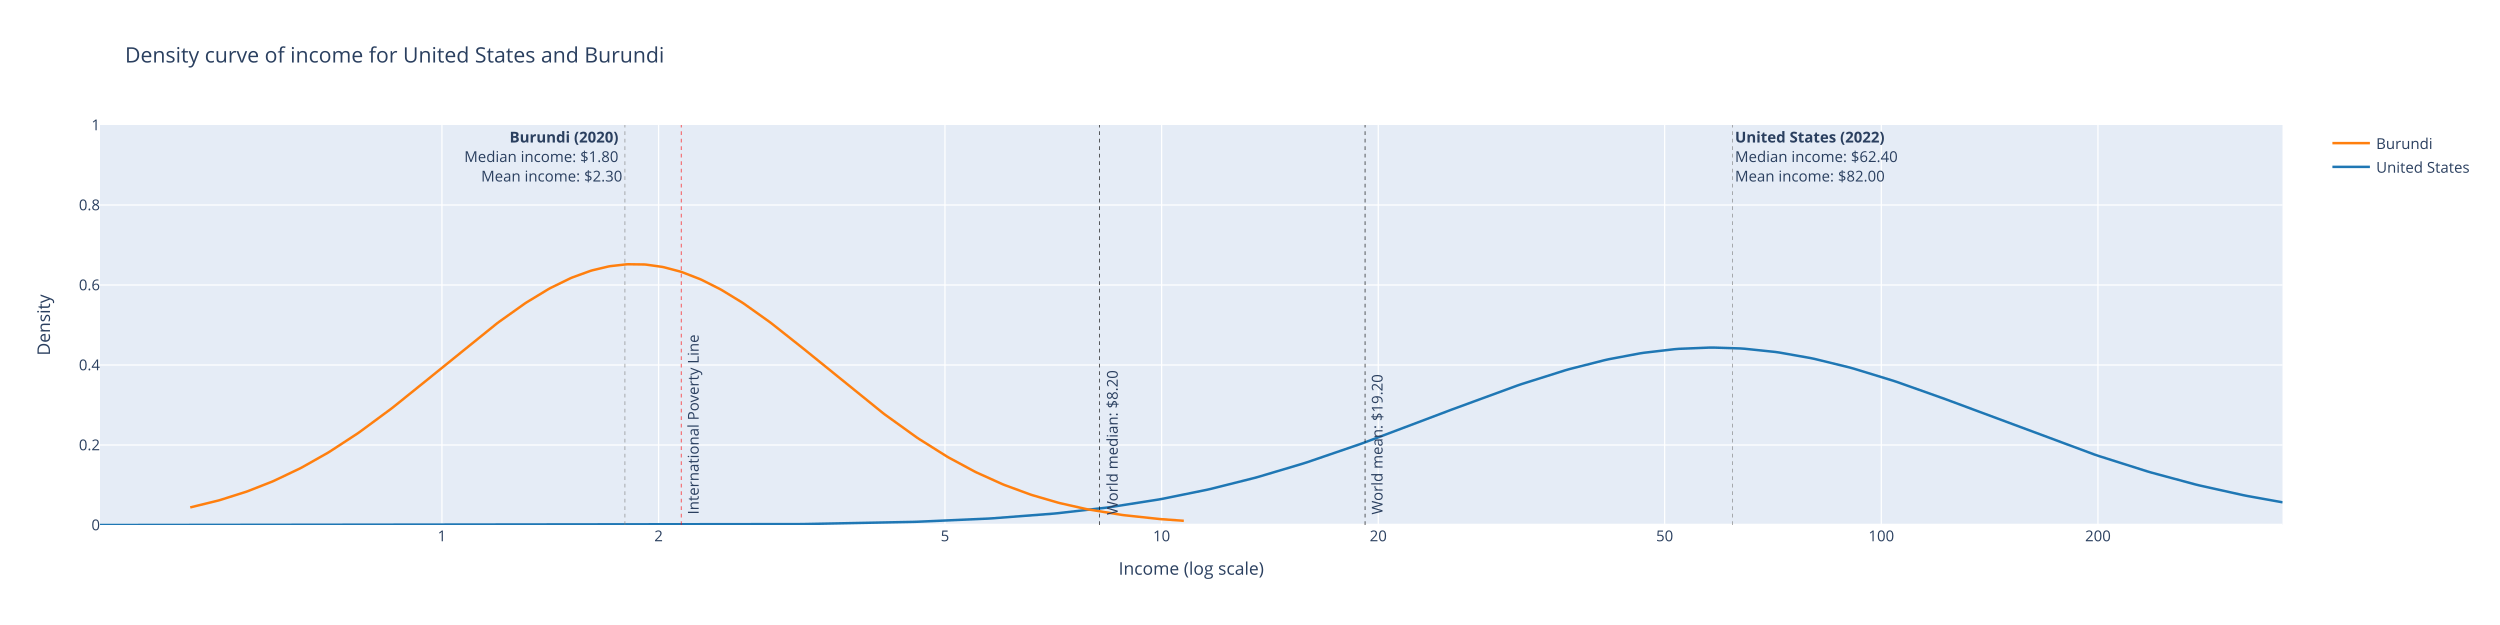
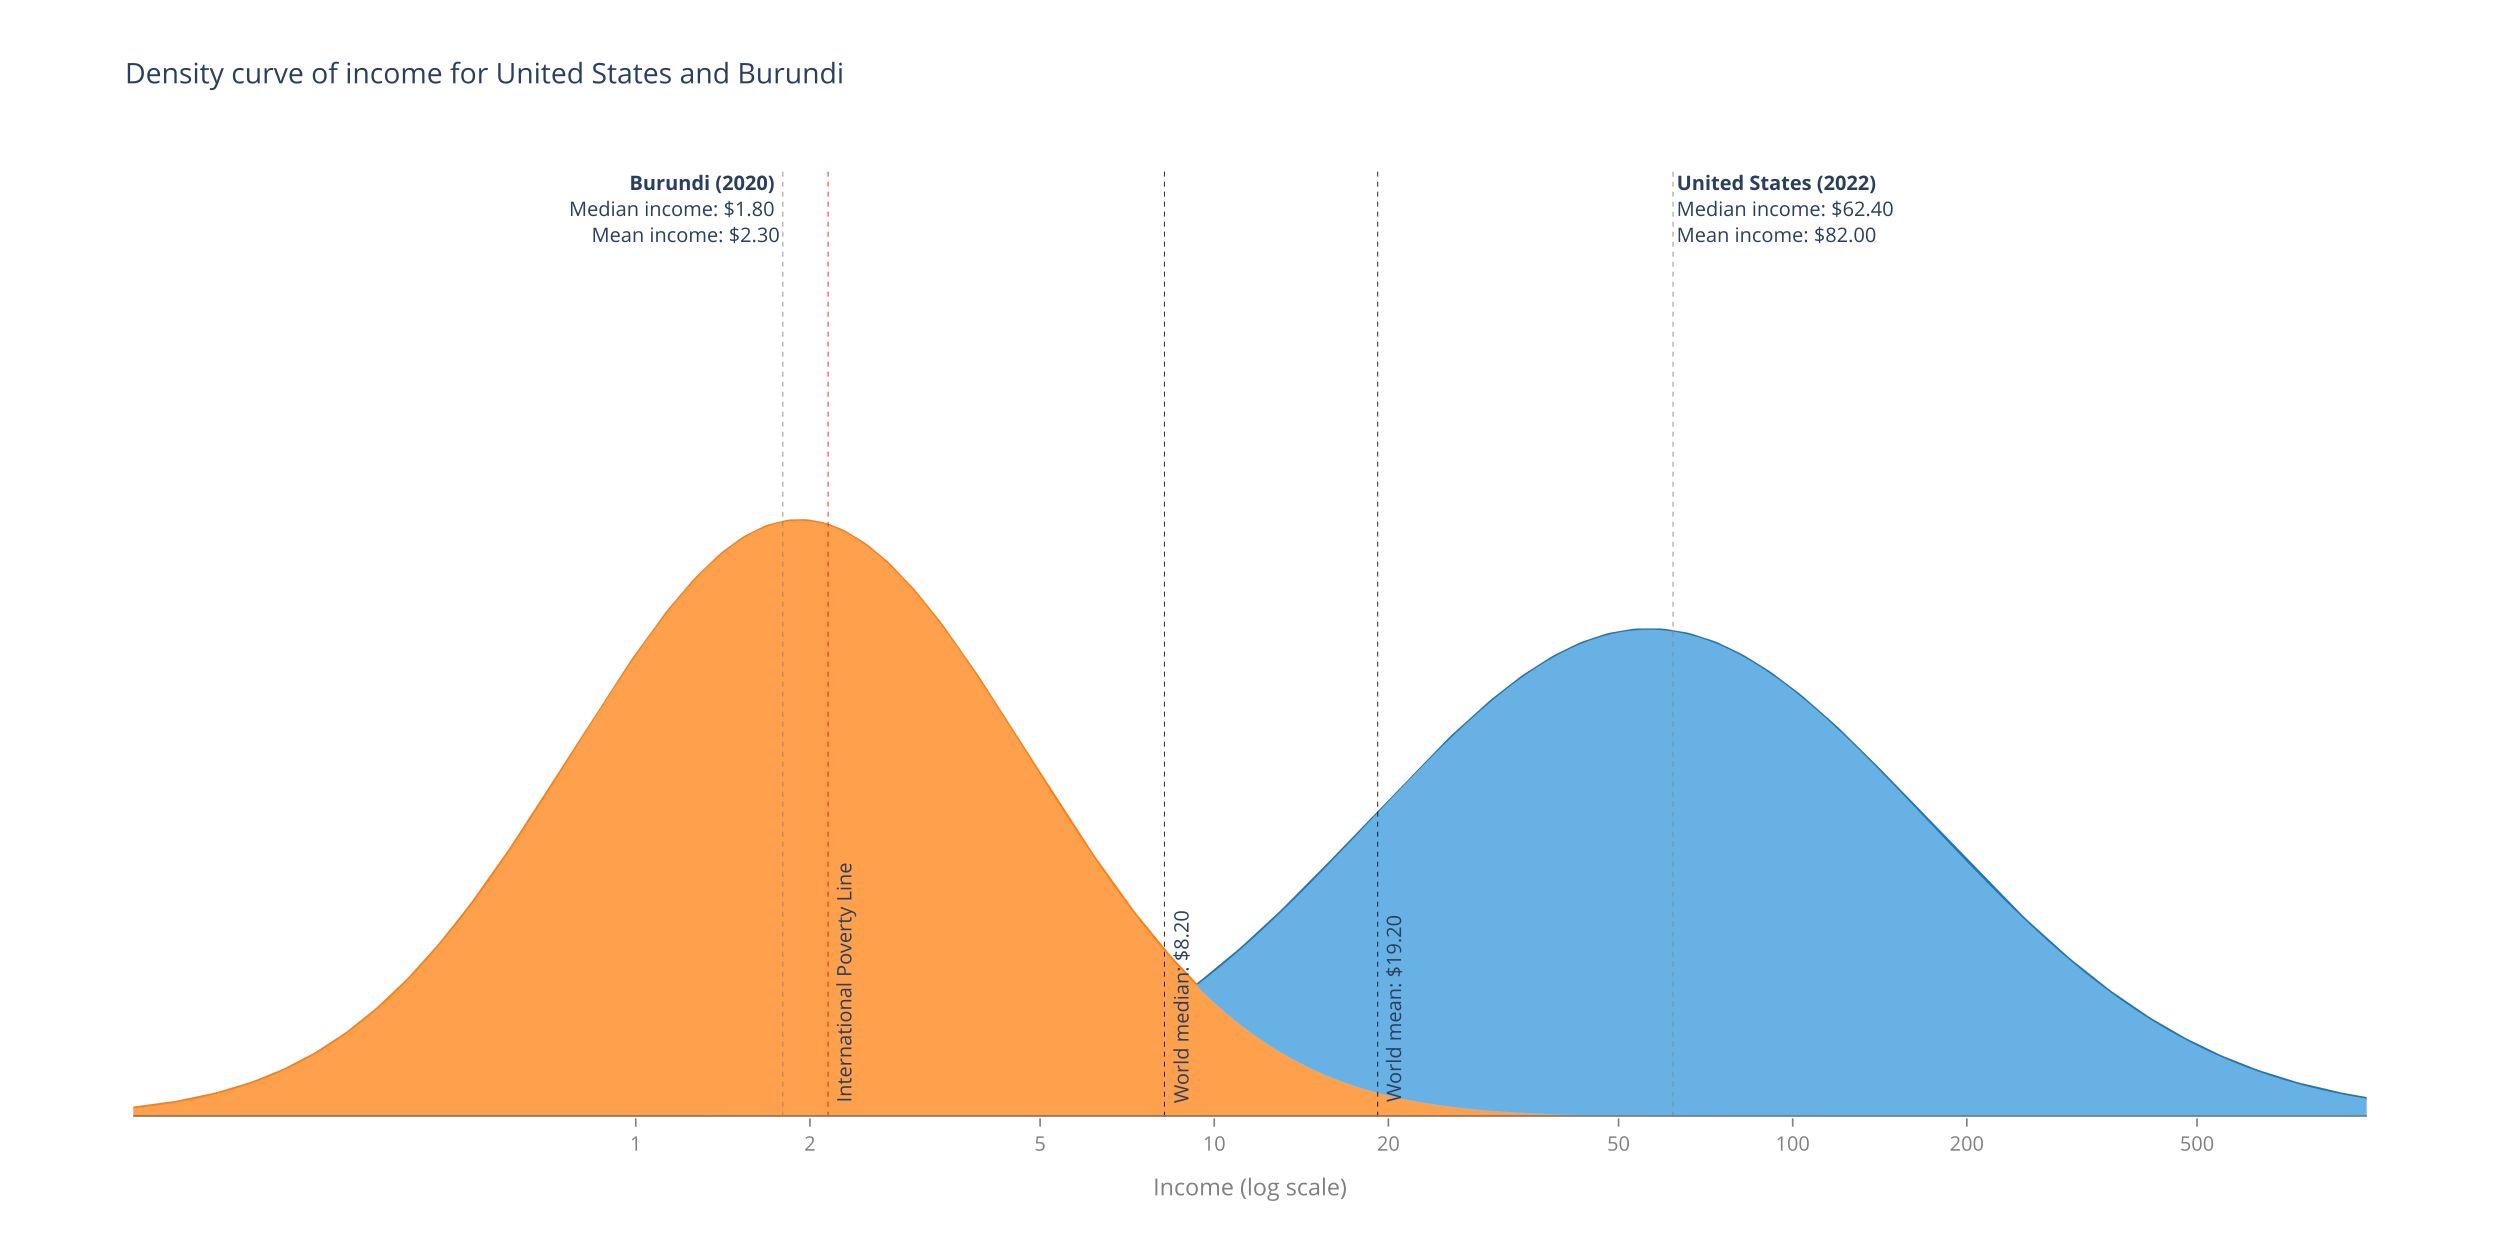
- <svg xmlns="http://www.w3.org/2000/svg" class="main-svg" width="2000" height="500" style="" viewBox="0 0 2000 500">
-   <rect x="0" y="0" width="2000" height="500" style="fill: rgb(255, 255, 255); fill-opacity: 1;" />
-   <defs id="defs-629580">
+ <svg xmlns="http://www.w3.org/2000/svg" class="main-svg" width="1500" height="750" style="" viewBox="0 0 1500 750">
+   <rect x="0" y="0" width="1500" height="750" style="fill: rgb(255, 255, 255); fill-opacity: 1;" />
+   <defs id="defs-547f86">
    <g class="clips">
-       <clipPath id="clip629580xyplot" class="plotclip">
-         <rect width="1746" height="320" />
-       </clipPath>
-       <clipPath class="axesclip" id="clip629580x">
-         <rect x="80" y="0" width="1746" height="500" />
-       </clipPath>
-       <clipPath class="axesclip" id="clip629580y">
-         <rect x="0" y="100" width="2000" height="320" />
-       </clipPath>
-       <clipPath class="axesclip" id="clip629580xy">
-         <rect x="80" y="100" width="1746" height="320" />
+       <clipPath id="clip547f86xyplot" class="plotclip">
+         <rect width="1340" height="570" />
+       </clipPath>
+       <clipPath class="axesclip" id="clip547f86x">
+         <rect x="80" y="0" width="1340" height="750" />
+       </clipPath>
+       <clipPath class="axesclip" id="clip547f86y">
+         <rect x="0" y="100" width="1500" height="570" />
+       </clipPath>
+       <clipPath class="axesclip" id="clip547f86xy">
+         <rect x="80" y="100" width="1340" height="570" />
      </clipPath>
    </g>
    <g class="gradients" />
    <g class="patterns" />
  </defs>
  <g class="bglayer">
-     <rect class="bg" x="80" y="100" width="1746" height="320" style="fill: rgb(229, 236, 246); fill-opacity: 1; stroke-width: 0;" />
+     <rect class="bg" x="80" y="100" width="1340" height="570" style="fill: rgb(0, 0, 0); fill-opacity: 0; stroke-width: 0;" />
  </g>
  <g class="layer-below">
    <g class="imagelayer" />
    <g class="shapelayer" />
  </g>
  <g class="cartesianlayer">
    <g class="subplot xy">
      <g class="layer-subplot">
        <g class="shapelayer" />
        <g class="imagelayer" />
      </g>
      <g class="minor-gridlayer">
        <g class="x" />
        <g class="y" />
      </g>
      <g class="gridlayer">
        <g class="x">
-           <path class="xgrid crisp" transform="translate(353.54,0)" d="M0,100v320" style="stroke: rgb(255, 255, 255); stroke-opacity: 1; stroke-width: 1px;" />
-           <path class="xgrid crisp" transform="translate(526.86,0)" d="M0,100v320" style="stroke: rgb(255, 255, 255); stroke-opacity: 1; stroke-width: 1px;" />
-           <path class="xgrid crisp" transform="translate(755.97,0)" d="M0,100v320" style="stroke: rgb(255, 255, 255); stroke-opacity: 1; stroke-width: 1px;" />
-           <path class="xgrid crisp" transform="translate(929.29,0)" d="M0,100v320" style="stroke: rgb(255, 255, 255); stroke-opacity: 1; stroke-width: 1px;" />
-           <path class="xgrid crisp" transform="translate(1102.61,0)" d="M0,100v320" style="stroke: rgb(255, 255, 255); stroke-opacity: 1; stroke-width: 1px;" />
-           <path class="xgrid crisp" transform="translate(1331.72,0)" d="M0,100v320" style="stroke: rgb(255, 255, 255); stroke-opacity: 1; stroke-width: 1px;" />
-           <path class="xgrid crisp" transform="translate(1505.04,0)" d="M0,100v320" style="stroke: rgb(255, 255, 255); stroke-opacity: 1; stroke-width: 1px;" />
-           <path class="xgrid crisp" transform="translate(1678.36,0)" d="M0,100v320" style="stroke: rgb(255, 255, 255); stroke-opacity: 1; stroke-width: 1px;" />
-         </g>
-         <g class="y">
-           <path class="ygrid crisp" transform="translate(0,356)" d="M80,0h1746" style="stroke: rgb(255, 255, 255); stroke-opacity: 1; stroke-width: 1px;" />
-           <path class="ygrid crisp" transform="translate(0,292)" d="M80,0h1746" style="stroke: rgb(255, 255, 255); stroke-opacity: 1; stroke-width: 1px;" />
-           <path class="ygrid crisp" transform="translate(0,228)" d="M80,0h1746" style="stroke: rgb(255, 255, 255); stroke-opacity: 1; stroke-width: 1px;" />
-           <path class="ygrid crisp" transform="translate(0,164)" d="M80,0h1746" style="stroke: rgb(255, 255, 255); stroke-opacity: 1; stroke-width: 1px;" />
-         </g>
-       </g>
-       <g class="zerolinelayer">
-         <path class="yzl zl crisp" transform="translate(0,420)" d="M80,0h1746" style="stroke: rgb(255, 255, 255); stroke-opacity: 1; stroke-width: 2px;" />
-       </g>
+           <path class="xgrid crisp" transform="translate(381.46,0)" d="M0,100v570" style="stroke: rgb(255, 255, 255); stroke-opacity: 1; stroke-width: 1px;" />
+           <path class="xgrid crisp" transform="translate(485.94,0)" d="M0,100v570" style="stroke: rgb(255, 255, 255); stroke-opacity: 1; stroke-width: 1px;" />
+           <path class="xgrid crisp" transform="translate(624.06,0)" d="M0,100v570" style="stroke: rgb(255, 255, 255); stroke-opacity: 1; stroke-width: 1px;" />
+           <path class="xgrid crisp" transform="translate(728.54,0)" d="M0,100v570" style="stroke: rgb(255, 255, 255); stroke-opacity: 1; stroke-width: 1px;" />
+           <path class="xgrid crisp" transform="translate(833.02,0)" d="M0,100v570" style="stroke: rgb(255, 255, 255); stroke-opacity: 1; stroke-width: 1px;" />
+           <path class="xgrid crisp" transform="translate(971.13,0)" d="M0,100v570" style="stroke: rgb(255, 255, 255); stroke-opacity: 1; stroke-width: 1px;" />
+           <path class="xgrid crisp" transform="translate(1075.61,0)" d="M0,100v570" style="stroke: rgb(255, 255, 255); stroke-opacity: 1; stroke-width: 1px;" />
+           <path class="xgrid crisp" transform="translate(1180.09,0)" d="M0,100v570" style="stroke: rgb(255, 255, 255); stroke-opacity: 1; stroke-width: 1px;" />
+           <path class="xgrid crisp" transform="translate(1318.21,0)" d="M0,100v570" style="stroke: rgb(255, 255, 255); stroke-opacity: 1; stroke-width: 1px;" />
+         </g>
+         <g class="y" />
+       </g>
+       <g class="zerolinelayer" />
      <g class="layer-between">
        <g class="shapelayer" />
        <g class="imagelayer" />
      </g>
      <path class="xlines-below" />
      <path class="ylines-below" />
      <g class="overlines-below" />
      <g class="xaxislayer-below" />
      <g class="yaxislayer-below" />
      <g class="overaxes-below" />
      <g class="overplot">
-         <g class="xy" transform="translate(80,100)" clip-path="url(#clip629580xyplot)">
+         <g class="xy" transform="translate(80,100)" clip-path="url(#clip547f86xyplot)">
          <g class="scatterlayer mlayer">
-             <g class="trace scatter trace6cbcea" style="stroke-miterlimit: 2; opacity: 1;">
+             <g class="trace scatter traceea1357" style="stroke-miterlimit: 2; opacity: 1;">
              <g class="fills" />
              <g class="errorbars" />
              <g class="lines">
-                 <path class="js-line" d="M0,320L559.84,319.27L563.34,319.23L650.81,317.5L654.31,317.38L710.3,314.88L713.8,314.67L762.78,310.9L766.28,310.56L804.77,306.15L808.27,305.68L846.76,299.63L850.26,299L885.25,291.88L888.75,291.09L923.74,282.3L927.23,281.33L962.22,270.9L965.72,269.79L1007.71,255.41L1011.21,254.15L1077.69,229.07L1081.19,227.74L1133.68,208.5L1137.17,207.3L1172.16,196.25L1175.66,195.25L1203.66,188.13L1207.15,187.36L1231.65,182.75L1235.15,182.21L1259.64,179.35L1263.14,179.07L1287.63,178.07L1291.13,178.07L1312.12,178.75L1315.62,178.99L1340.12,181.55L1343.62,182.05L1368.11,186.39L1371.61,187.12L1399.6,193.97L1403.1,194.94L1434.59,204.59L1438.09,205.75L1476.58,219.42L1480.08,220.72L1595.54,263.62L1599.04,264.81L1637.53,277.01L1641.03,278.04L1676.02,287.48L1679.52,288.34L1714.51,296.11L1718.01,296.81L1746,301.84" style="vector-effect: none; fill: none; stroke: rgb(31, 119, 180); stroke-opacity: 1; stroke-width: 2px; opacity: 1;" />
-               </g>
-               <g class="points" />
-               <g class="text" />
-             </g>
-             <g class="trace scatter tracec07769" style="stroke-miterlimit: 2; opacity: 1;">
+                 <path class="js-line" d="M0,570L330.3,569.25L332.99,569.21L389.38,567.63L392.06,567.51L432.34,564.91L435.03,564.68L467.25,561L469.94,560.61L496.79,555.89L499.48,555.32L523.65,549.33L526.33,548.55L547.82,541.49L550.5,540.49L571.98,531.48L574.67,530.23L593.47,520.55L596.15,519.04L614.95,507.55L617.64,505.78L639.12,490.38L641.8,488.31L663.29,470.57L665.97,468.22L687.45,448.4L690.14,445.81L719.68,416.01L722.36,413.21L789.5,343.75L792.18,341.17L813.67,321.77L816.35,319.52L832.46,307.01L835.15,305.1L851.26,294.86L853.95,293.36L867.37,286.84L870.06,285.74L883.49,281.28L886.17,280.6L899.6,278.31L902.28,278.08L915.71,278.03L918.4,278.24L931.82,280.43L934.51,281.09L947.94,285.46L950.62,286.54L964.05,292.97L966.73,294.45L980.16,302.77L982.85,304.6L998.96,316.73L1001.64,318.93L1020.44,335.45L1023.13,337.95L1047.29,361.77L1049.98,364.53L1133.23,450.28L1135.91,452.83L1160.08,474.59L1162.77,476.86L1184.25,493.9L1186.93,495.88L1208.42,510.55L1211.1,512.23L1229.9,523.09L1232.59,524.52L1251.38,533.59L1254.07,534.77L1272.87,542.2L1275.55,543.16L1297.03,549.88L1299.72,550.62L1323.89,556.29L1326.57,556.82L1340,559.24" style="vector-effect: none; fill: none; stroke: rgb(31, 119, 180); stroke-opacity: 1; stroke-width: 2px; opacity: 1;" />
+               </g>
+               <g class="points" />
+               <g class="text" />
+             </g>
+             <g class="trace scatter trace7726a5" style="stroke-miterlimit: 2; opacity: 1;">
              <g class="fills" />
              <g class="errorbars" />
              <g class="lines">
-                 <path class="js-line" d="M72.18,305.93L94.48,300.47L96.07,300.02L116.78,293.46L118.37,292.89L137.49,285.38L139.08,284.69L159.79,274.84L161.38,274.01L182.09,262.33L183.68,261.36L205.98,246.81L207.58,245.7L233.06,226.9L234.65,225.66L264.92,201.29L266.51,199.98L317.49,158.79L319.08,157.59L339.79,142.87L341.38,141.82L358.9,131.21L360.49,130.34L376.42,122.57L378.02,121.9L392.35,116.7L393.95,116.23L406.69,113.2L408.28,112.92L421.02,111.48L422.62,111.4L435.36,111.58L436.95,111.7L449.7,113.5L451.29,113.83L464.03,117.2L465.63,117.71L479.96,123.26L481.55,123.98L495.89,131.21L497.48,132.1L513.41,141.82L515.01,142.87L535.71,157.58L537.31,158.79L564.39,180.25L565.98,181.56L626.51,230.56L628.1,231.77L653.59,250.08L655.18,251.15L677.48,265.17L679.07,266.1L699.78,277.26L701.38,278.05L722.08,287.38L723.68,288.03L744.38,295.63L745.98,296.15L766.68,302.18L768.28,302.58L788.98,307.24L790.58,307.55L817.66,311.95L819.25,312.16L847.92,315.24L849.52,315.37L867.04,316.65" style="vector-effect: none; fill: none; stroke: rgb(255, 127, 14); stroke-opacity: 1; stroke-width: 2px; opacity: 1;" />
-               </g>
+                 <path class="js-line" d="M0,564.95L24.17,561.68L26.85,561.22L48.34,556.71L51.02,556.03L69.82,550.37L72.51,549.42L88.62,542.92L91.3,541.7L107.41,533.36L110.1,531.8L126.21,521.35L128.9,519.41L145.01,506.6L147.7,504.25L163.81,488.92L166.49,486.15L182.61,468.25L185.29,465.05L201.4,444.69L204.09,441.11L225.57,410.69L228.26,406.7L257.8,360.98L260.48,356.73L298.08,298.48L300.76,294.55L319.56,268.68L322.24,265.26L335.67,249.42L338.36,246.53L351.78,233.63L354.47,231.37L365.21,223.55L367.9,221.9L378.64,216.59L381.32,215.59L392.06,212.94L394.75,212.62L402.81,212.48L405.49,212.71L413.55,214.21L416.23,214.98L424.29,218.11L426.97,219.41L437.72,225.91L440.4,227.84L451.14,236.76L453.83,239.27L467.25,253.37L469.94,256.48L483.37,273.29L486.05,276.88L504.85,303.71L507.54,307.74L537.07,353.81L539.76,358.07L574.67,411.94L577.35,415.88L598.84,445.81L601.52,449.32L620.32,472.35L623.01,475.41L639.12,492.47L641.8,495.09L657.92,509.58L660.6,511.79L676.71,523.8L679.4,525.61L695.51,535.33L698.2,536.78L714.31,544.47L716.99,545.6L735.79,552.42L738.48,553.25L757.27,558.18L759.96,558.78L784.13,563.05L786.81,563.43L813.67,566.3L816.35,566.51L851.26,568.45L853.95,568.54L907.66,569.63L910.34,569.66L1055.35,570L1058.04,570L1340,570" style="vector-effect: none; fill: none; stroke: rgb(255, 127, 14); stroke-opacity: 1; stroke-width: 2px; opacity: 1;" />
+               </g>
+               <g class="points" />
+               <g class="text" />
+             </g>
+             <g class="trace scatter trace051fab" style="stroke-miterlimit: 2;">
+               <g class="fills">
+                 <g>
+                   <path class="js-fill" d="M1340,570L0,570L0,570L2.69,570L5.37,570L8.06,570L10.74,570L13.43,570L16.11,570L18.8,570L21.48,570L24.17,570L26.85,570L29.54,570L32.22,570L34.91,570L37.6,570L40.28,570L42.97,570L45.65,570L48.34,570L51.02,570L53.71,570L56.39,570L59.08,570L61.76,570L64.45,570L67.13,570L69.82,570L72.51,570L75.19,570L77.88,570L80.56,570L83.25,570L85.93,570L88.62,570L91.3,570L93.99,570L96.67,570L99.36,570L102.04,570L104.73,570L107.41,570L110.1,570L112.79,570L115.47,570L118.16,570L120.84,570L123.53,570L126.21,569.99L128.9,569.99L131.58,569.99L134.27,569.99L136.95,569.99L139.64,569.99L142.32,569.99L145.01,569.99L147.7,569.99L150.38,569.99L153.07,569.99L155.75,569.99L158.44,569.99L161.12,569.99L163.81,569.99L166.49,569.98L169.18,569.98L171.86,569.98L174.55,569.98L177.23,569.98L179.92,569.98L182.61,569.98L185.29,569.97L187.98,569.97L190.66,569.97L193.35,569.97L196.03,569.97L198.72,569.96L201.4,569.96L204.09,569.96L206.77,569.96L209.46,569.95L212.14,569.95L214.83,569.95L217.52,569.94L220.2,569.94L222.89,569.93L225.57,569.93L228.26,569.92L230.94,569.92L233.63,569.91L236.31,569.91L239,569.9L241.68,569.9L244.37,569.89L247.05,569.88L249.74,569.87L252.42,569.87L255.11,569.86L257.8,569.85L260.48,569.84L263.17,569.83L265.85,569.82L268.54,569.8L271.22,569.79L273.91,569.78L276.59,569.77L279.28,569.75L281.96,569.74L284.65,569.72L287.33,569.7L290.02,569.68L292.71,569.66L295.39,569.64L298.08,569.62L300.76,569.6L303.45,569.58L306.13,569.55L308.82,569.52L311.5,569.5L314.19,569.47L316.87,569.44L319.56,569.4L322.24,569.37L324.93,569.33L327.62,569.29L330.3,569.25L332.99,569.21L335.67,569.17L338.36,569.12L341.04,569.07L343.73,569.02L346.41,568.96L349.1,568.91L351.78,568.85L354.47,568.78L357.15,568.72L359.84,568.65L362.53,568.58L365.21,568.5L367.9,568.42L370.58,568.34L373.27,568.25L375.95,568.16L378.64,568.06L381.32,567.96L384.01,567.85L386.69,567.74L389.38,567.63L392.06,567.51L394.75,567.38L397.43,567.25L400.12,567.11L402.81,566.97L405.49,566.82L408.18,566.66L410.86,566.5L413.55,566.33L416.23,566.15L418.92,565.96L421.6,565.77L424.29,565.57L426.97,565.36L429.66,565.14L432.34,564.91L435.03,564.68L437.72,564.43L440.4,564.17L443.09,563.91L445.77,563.63L448.46,563.34L451.14,563.04L453.83,562.73L456.51,562.41L459.2,562.08L461.88,561.73L464.57,561.37L467.25,561L469.94,560.61L472.63,560.21L475.31,559.79L478,559.36L480.68,558.91L483.37,558.45L486.05,557.97L488.74,557.48L491.42,556.96L494.11,556.43L496.79,555.89L499.48,555.32L502.16,554.73L504.85,554.13L507.54,553.51L510.22,552.86L512.91,552.2L515.59,551.51L518.28,550.81L520.96,550.08L523.65,549.33L526.33,548.55L529.02,547.76L531.7,546.94L534.39,546.09L537.07,545.22L539.76,544.33L542.44,543.41L545.13,542.46L547.82,541.49L550.5,540.49L553.19,539.46L555.87,538.41L558.56,537.33L561.24,536.22L563.93,535.08L566.61,533.91L569.3,532.71L571.98,531.48L574.67,530.23L577.35,528.94L580.04,527.62L582.73,526.27L585.41,524.89L588.1,523.48L590.78,522.03L593.47,520.55L596.15,519.04L598.84,517.5L601.52,515.93L604.21,514.32L606.89,512.68L609.58,511L612.26,509.29L614.95,507.55L617.64,505.78L620.32,503.97L623.01,502.13L625.69,500.25L628.38,498.35L631.06,496.4L633.75,494.43L636.43,492.42L639.12,490.38L641.8,488.31L644.49,486.2L647.17,484.06L649.86,481.89L652.55,479.69L655.23,477.46L657.92,475.19L660.6,472.9L663.29,470.57L665.97,468.22L668.66,465.84L671.34,463.43L674.03,460.99L676.71,458.52L679.4,456.03L682.08,453.51L684.77,450.96L687.45,448.4L690.14,445.81L692.83,443.19L695.51,440.55L698.2,437.9L700.88,435.22L703.57,432.52L706.25,429.81L708.94,427.08L711.62,424.33L714.31,421.57L716.99,418.8L719.68,416.01L722.36,413.21L725.05,410.4L727.74,407.59L730.42,404.76L733.11,401.93L735.79,399.1L738.48,396.26L741.16,393.42L743.85,390.58L746.53,387.75L749.22,384.91L751.9,382.08L754.59,379.25L757.27,376.43L759.96,373.62L762.65,370.82L765.33,368.04L768.02,365.26L770.7,362.5L773.39,359.76L776.07,357.04L778.76,354.33L781.44,351.65L784.13,348.99L786.81,346.36L789.5,343.75L792.18,341.17L794.87,338.63L797.56,336.11L800.24,333.63L802.93,331.18L805.61,328.77L808.3,326.39L810.98,324.06L813.67,321.77L816.35,319.52L819.04,317.31L821.72,315.15L824.41,313.04L827.09,310.98L829.78,308.97L832.46,307.01L835.15,305.1L837.84,303.25L840.52,301.45L843.21,299.71L845.89,298.03L848.58,296.41L851.26,294.86L853.95,293.36L856.63,291.92L859.32,290.56L862,289.25L864.69,288.01L867.37,286.84L870.06,285.74L872.75,284.71L875.43,283.74L878.12,282.85L880.8,282.03L883.49,281.28L886.17,280.6L888.86,280L891.54,279.46L894.23,279.01L896.91,278.62L899.6,278.31L902.28,278.08L904.97,277.92L907.66,277.83L910.34,277.82L913.03,277.89L915.71,278.03L918.4,278.24L921.08,278.53L923.77,278.9L926.45,279.33L929.14,279.85L931.82,280.43L934.51,281.09L937.19,281.82L939.88,282.62L942.57,283.5L945.25,284.44L947.94,285.46L950.62,286.54L953.31,287.7L955.99,288.92L958.68,290.2L961.36,291.55L964.05,292.97L966.73,294.45L969.42,295.99L972.1,297.6L974.79,299.26L977.47,300.98L980.16,302.77L982.85,304.6L985.53,306.5L988.22,308.44L990.9,310.44L993.59,312.49L996.27,314.59L998.96,316.73L1001.64,318.93L1004.33,321.16L1007.01,323.44L1009.7,325.77L1012.38,328.13L1015.07,330.53L1017.76,332.97L1020.44,335.45L1023.13,337.95L1025.81,340.49L1028.5,343.06L1031.18,345.66L1033.87,348.29L1036.55,350.94L1039.24,353.62L1041.92,356.32L1044.61,359.03L1047.29,361.77L1049.98,364.53L1052.67,367.3L1055.35,370.08L1058.04,372.88L1060.72,375.68L1063.41,378.5L1066.09,381.33L1068.78,384.16L1071.46,386.99L1074.15,389.83L1076.83,392.67L1079.52,395.51L1082.2,398.35L1084.89,401.18L1087.58,404.01L1090.26,406.84L1092.95,409.66L1095.63,412.47L1098.32,415.27L1101,418.06L1103.69,420.84L1106.37,423.6L1109.06,426.35L1111.74,429.09L1114.43,431.8L1117.11,434.5L1119.8,437.19L1122.48,439.85L1125.17,442.49L1127.86,445.11L1130.54,447.71L1133.23,450.28L1135.91,452.83L1138.6,455.36L1141.28,457.86L1143.97,460.33L1146.65,462.78L1149.34,465.2L1152.02,467.59L1154.71,469.95L1157.39,472.28L1160.08,474.59L1162.77,476.86L1165.45,479.1L1168.14,481.31L1170.82,483.49L1173.51,485.63L1176.19,487.75L1178.88,489.83L1181.56,491.88L1184.25,493.9L1186.93,495.88L1189.62,497.83L1192.3,499.75L1194.99,501.63L1197.68,503.48L1200.36,505.3L1203.05,507.08L1205.73,508.83L1208.42,510.55L1211.1,512.23L1213.79,513.88L1216.47,515.5L1219.16,517.08L1221.84,518.64L1224.53,520.15L1227.21,521.64L1229.9,523.09L1232.59,524.52L1235.27,525.91L1237.96,527.26L1240.64,528.59L1243.33,529.89L1246.01,531.15L1248.7,532.39L1251.38,533.59L1254.07,534.77L1256.75,535.92L1259.44,537.03L1262.12,538.12L1264.81,539.18L1267.49,540.22L1270.18,541.22L1272.87,542.2L1275.55,543.16L1278.24,544.08L1280.92,544.99L1283.61,545.86L1286.29,546.71L1288.98,547.54L1291.66,548.34L1294.35,549.12L1297.03,549.88L1299.72,550.62L1302.4,551.33L1305.09,552.02L1307.78,552.69L1310.46,553.34L1313.15,553.97L1315.83,554.58L1318.52,555.17L1321.2,555.74L1323.89,556.29L1326.57,556.82L1329.26,557.34L1331.94,557.84L1334.63,558.32L1337.31,558.79L1340,559.24" style="fill: rgb(103, 177, 229); fill-opacity: 1; stroke-width: 0;" />
+                 </g>
+               </g>
+               <g class="errorbars" />
+               <g class="lines" />
+               <g class="points" />
+               <g class="text" />
+             </g>
+             <g class="trace scatter tracee709be" style="stroke-miterlimit: 2;">
+               <g class="fills">
+                 <g>
+                   <path class="js-fill" d="M1340,570L0,570L0,564.95L2.69,564.66L5.37,564.35L8.06,564.02L10.74,563.67L13.43,563.31L16.11,562.93L18.8,562.54L21.48,562.12L24.17,561.68L26.85,561.22L29.54,560.74L32.22,560.24L34.91,559.72L37.6,559.17L40.28,558.59L42.97,557.99L45.65,557.37L48.34,556.71L51.02,556.03L53.71,555.31L56.39,554.57L59.08,553.8L61.76,552.99L64.45,552.15L67.13,551.28L69.82,550.37L72.51,549.42L75.19,548.44L77.88,547.41L80.56,546.35L83.25,545.25L85.93,544.11L88.62,542.92L91.3,541.7L93.99,540.42L96.67,539.11L99.36,537.74L102.04,536.33L104.73,534.87L107.41,533.36L110.1,531.8L112.79,530.19L115.47,528.53L118.16,526.82L120.84,525.05L123.53,523.22L126.21,521.35L128.9,519.41L131.58,517.42L134.27,515.37L136.95,513.27L139.64,511.1L142.32,508.88L145.01,506.6L147.7,504.25L150.38,501.85L153.07,499.39L155.75,496.86L158.44,494.28L161.12,491.63L163.81,488.92L166.49,486.15L169.18,483.32L171.86,480.42L174.55,477.47L177.23,474.46L179.92,471.38L182.61,468.25L185.29,465.05L187.98,461.8L190.66,458.49L193.35,455.13L196.03,451.7L198.72,448.22L201.4,444.69L204.09,441.11L206.77,437.47L209.46,433.78L212.14,430.05L214.83,426.26L217.52,422.43L220.2,418.56L222.89,414.65L225.57,410.69L228.26,406.7L230.94,402.67L233.63,398.61L236.31,394.52L239,390.4L241.68,386.25L244.37,382.08L247.05,377.89L249.74,373.69L252.42,369.46L255.11,365.23L257.8,360.98L260.48,356.73L263.17,352.48L265.85,348.22L268.54,343.97L271.22,339.73L273.91,335.5L276.59,331.28L279.28,327.08L281.96,322.9L284.65,318.75L287.33,314.62L290.02,310.53L292.71,306.47L295.39,302.46L298.08,298.48L300.76,294.55L303.45,290.67L306.13,286.85L308.82,283.09L311.5,279.38L314.19,275.75L316.87,272.18L319.56,268.68L322.24,265.26L324.93,261.92L327.62,258.66L330.3,255.49L332.99,252.41L335.67,249.42L338.36,246.53L341.04,243.74L343.73,241.05L346.41,238.47L349.1,235.99L351.78,233.63L354.47,231.37L357.15,229.24L359.84,227.22L362.53,225.33L365.21,223.55L367.9,221.9L370.58,220.38L373.27,218.99L375.95,217.72L378.64,216.59L381.32,215.59L384.01,214.73L386.69,214L389.38,213.4L392.06,212.94L394.75,212.62L397.43,212.44L400.12,212.39L402.81,212.48L405.49,212.71L408.18,213.07L410.86,213.57L413.55,214.21L416.23,214.98L418.92,215.89L421.6,216.93L424.29,218.11L426.97,219.41L429.66,220.85L432.34,222.41L435.03,224.1L437.72,225.91L440.4,227.84L443.09,229.9L445.77,232.07L448.46,234.36L451.14,236.76L453.83,239.27L456.51,241.88L459.2,244.61L461.88,247.43L464.57,250.35L467.25,253.37L469.94,256.48L472.63,259.68L475.31,262.96L478,266.33L480.68,269.77L483.37,273.29L486.05,276.88L488.74,280.54L491.42,284.26L494.11,288.05L496.79,291.89L499.48,295.78L502.16,299.72L504.85,303.71L507.54,307.74L510.22,311.81L512.91,315.92L515.59,320.05L518.28,324.21L520.96,328.4L523.65,332.61L526.33,336.83L529.02,341.06L531.7,345.31L534.39,349.56L537.07,353.81L539.76,358.07L542.44,362.31L545.13,366.56L547.82,370.79L550.5,375.01L553.19,379.21L555.87,383.4L558.56,387.56L561.24,391.7L563.93,395.81L566.61,399.89L569.3,403.94L571.98,407.96L574.67,411.94L577.35,415.88L580.04,419.78L582.73,423.64L585.41,427.46L588.1,431.22L590.78,434.94L593.47,438.62L596.15,442.24L598.84,445.81L601.52,449.32L604.21,452.78L606.89,456.19L609.58,459.54L612.26,462.83L614.95,466.06L617.64,469.24L620.32,472.35L623.01,475.41L625.69,478.4L628.38,481.34L631.06,484.21L633.75,487.03L636.43,489.78L639.12,492.47L641.8,495.09L644.49,497.66L647.17,500.17L649.86,502.61L652.55,505L655.23,507.32L657.92,509.58L660.6,511.79L663.29,513.94L665.97,516.02L668.66,518.05L671.34,520.03L674.03,521.94L676.71,523.8L679.4,525.61L682.08,527.36L684.77,529.06L687.45,530.7L690.14,532.3L692.83,533.84L695.51,535.33L698.2,536.78L700.88,538.18L703.57,539.52L706.25,540.83L708.94,542.09L711.62,543.3L714.31,544.47L716.99,545.6L719.68,546.69L722.36,547.74L725.05,548.75L727.74,549.72L730.42,550.65L733.11,551.55L735.79,552.42L738.48,553.25L741.16,554.04L743.85,554.81L746.53,555.54L749.22,556.24L751.9,556.92L754.59,557.56L757.27,558.18L759.96,558.78L762.65,559.34L765.33,559.88L768.02,560.4L770.7,560.9L773.39,561.37L776.07,561.82L778.76,562.25L781.44,562.66L784.13,563.05L786.81,563.43L789.5,563.78L792.18,564.12L794.87,564.44L797.56,564.75L800.24,565.04L802.93,565.32L805.61,565.58L808.3,565.83L810.98,566.07L813.67,566.3L816.35,566.51L819.04,566.71L821.72,566.91L824.41,567.09L827.09,567.26L829.78,567.42L832.46,567.58L835.15,567.72L837.84,567.86L840.52,567.99L843.21,568.12L845.89,568.23L848.58,568.34L851.26,568.45L853.95,568.54L856.63,568.63L859.32,568.72L862,568.8L864.69,568.88L867.37,568.95L870.06,569.02L872.75,569.08L875.43,569.14L878.12,569.2L880.8,569.25L883.49,569.3L886.17,569.35L888.86,569.39L891.54,569.44L894.23,569.47L896.91,569.51L899.6,569.54L902.28,569.58L904.97,569.61L907.66,569.63L910.34,569.66L913.03,569.68L915.71,569.71L918.4,569.73L921.08,569.75L923.77,569.76L926.45,569.78L929.14,569.8L931.82,569.81L934.51,569.83L937.19,569.84L939.88,569.85L942.57,569.86L945.25,569.87L947.94,569.88L950.62,569.89L953.31,569.9L955.99,569.91L958.68,569.91L961.36,569.92L964.05,569.93L966.73,569.93L969.42,569.94L972.1,569.94L974.79,569.95L977.47,569.95L980.16,569.96L982.85,569.96L985.53,569.96L988.22,569.97L990.9,569.97L993.59,569.97L996.27,569.97L998.96,569.98L1001.64,569.98L1004.33,569.98L1007.01,569.98L1009.7,569.98L1012.38,569.98L1015.07,569.99L1017.76,569.99L1020.44,569.99L1023.13,569.99L1025.81,569.99L1028.5,569.99L1031.18,569.99L1033.87,569.99L1036.55,569.99L1039.24,569.99L1041.92,569.99L1044.61,569.99L1047.29,570L1049.98,570L1052.67,570L1055.35,570L1058.04,570L1060.72,570L1063.41,570L1066.09,570L1068.78,570L1071.46,570L1074.15,570L1076.83,570L1079.52,570L1082.2,570L1084.89,570L1087.58,570L1090.26,570L1092.95,570L1095.63,570L1098.32,570L1101,570L1103.69,570L1106.37,570L1109.06,570L1111.74,570L1114.43,570L1117.11,570L1119.8,570L1122.48,570L1125.17,570L1127.86,570L1130.54,570L1133.23,570L1135.91,570L1138.6,570L1141.28,570L1143.97,570L1146.65,570L1149.34,570L1152.02,570L1154.71,570L1157.39,570L1160.08,570L1162.77,570L1165.45,570L1168.14,570L1170.82,570L1173.51,570L1176.19,570L1178.88,570L1181.56,570L1184.25,570L1186.93,570L1189.62,570L1192.3,570L1194.99,570L1197.68,570L1200.36,570L1203.05,570L1205.73,570L1208.42,570L1211.1,570L1213.79,570L1216.47,570L1219.16,570L1221.84,570L1224.53,570L1227.21,570L1229.9,570L1232.59,570L1235.27,570L1237.96,570L1240.64,570L1243.33,570L1246.01,570L1248.7,570L1251.38,570L1254.07,570L1256.75,570L1259.44,570L1262.12,570L1264.81,570L1267.49,570L1270.18,570L1272.87,570L1275.55,570L1278.24,570L1280.92,570L1283.61,570L1286.29,570L1288.98,570L1291.66,570L1294.35,570L1297.03,570L1299.72,570L1302.4,570L1305.09,570L1307.78,570L1310.46,570L1313.15,570L1315.83,570L1318.52,570L1321.2,570L1323.89,570L1326.57,570L1329.26,570L1331.94,570L1334.63,570L1337.31,570L1340,570" style="fill: rgb(255, 160, 77); fill-opacity: 1; stroke-width: 0;" />
+                 </g>
+               </g>
+               <g class="errorbars" />
+               <g class="lines" />
              <g class="points" />
              <g class="text" />
            </g>
          </g>
        </g>
      </g>
-       <path class="xlines-above crisp" d="M0,0" style="fill: none;" />
+       <path class="xlines-above crisp" d="" style="fill: none; stroke-width: 1px; stroke: rgb(0, 0, 0); stroke-opacity: 0;" />
      <path class="ylines-above crisp" d="M0,0" style="fill: none;" />
      <g class="overlines-above" />
      <g class="xaxislayer-above">
-         <g class="xtick">
-           <text text-anchor="middle" x="0" y="433" transform="translate(353.54,0)" style="font-family: 'Open Sans', verdana, arial, sans-serif; font-size: 12px; fill: rgb(42, 63, 95); fill-opacity: 1; white-space: pre; opacity: 1;">1</text>
-         </g>
-         <g class="xtick">
-           <text text-anchor="middle" x="0" y="433" style="font-family: 'Open Sans', verdana, arial, sans-serif; font-size: 12px; fill: rgb(42, 63, 95); fill-opacity: 1; white-space: pre; opacity: 1;" transform="translate(526.86,0)">2</text>
-         </g>
-         <g class="xtick">
-           <text text-anchor="middle" x="0" y="433" style="font-family: 'Open Sans', verdana, arial, sans-serif; font-size: 12px; fill: rgb(42, 63, 95); fill-opacity: 1; white-space: pre; opacity: 1;" transform="translate(755.97,0)">5</text>
-         </g>
-         <g class="xtick">
-           <text text-anchor="middle" x="0" y="433" style="font-family: 'Open Sans', verdana, arial, sans-serif; font-size: 12px; fill: rgb(42, 63, 95); fill-opacity: 1; white-space: pre; opacity: 1;" transform="translate(929.29,0)">10</text>
-         </g>
-         <g class="xtick">
-           <text text-anchor="middle" x="0" y="433" style="font-family: 'Open Sans', verdana, arial, sans-serif; font-size: 12px; fill: rgb(42, 63, 95); fill-opacity: 1; white-space: pre; opacity: 1;" transform="translate(1102.61,0)">20</text>
-         </g>
-         <g class="xtick">
-           <text text-anchor="middle" x="0" y="433" style="font-family: 'Open Sans', verdana, arial, sans-serif; font-size: 12px; fill: rgb(42, 63, 95); fill-opacity: 1; white-space: pre; opacity: 1;" transform="translate(1331.72,0)">50</text>
-         </g>
-         <g class="xtick">
-           <text text-anchor="middle" x="0" y="433" style="font-family: 'Open Sans', verdana, arial, sans-serif; font-size: 12px; fill: rgb(42, 63, 95); fill-opacity: 1; white-space: pre; opacity: 1;" transform="translate(1505.04,0)">100</text>
-         </g>
-         <g class="xtick">
-           <text text-anchor="middle" x="0" y="433" style="font-family: 'Open Sans', verdana, arial, sans-serif; font-size: 12px; fill: rgb(42, 63, 95); fill-opacity: 1; white-space: pre; opacity: 1;" transform="translate(1678.36,0)">200</text>
-         </g>
-       </g>
-       <g class="yaxislayer-above">
-         <g class="ytick">
-           <text text-anchor="end" x="80" y="4.2" transform="translate(0,420)" style="font-family: 'Open Sans', verdana, arial, sans-serif; font-size: 12px; fill: rgb(42, 63, 95); fill-opacity: 1; white-space: pre; opacity: 1;">0</text>
-         </g>
-         <g class="ytick">
-           <text text-anchor="end" x="80" y="4.2" style="font-family: 'Open Sans', verdana, arial, sans-serif; font-size: 12px; fill: rgb(42, 63, 95); fill-opacity: 1; white-space: pre; opacity: 1;" transform="translate(0,356)">0.2</text>
-         </g>
-         <g class="ytick">
-           <text text-anchor="end" x="80" y="4.2" style="font-family: 'Open Sans', verdana, arial, sans-serif; font-size: 12px; fill: rgb(42, 63, 95); fill-opacity: 1; white-space: pre; opacity: 1;" transform="translate(0,292)">0.4</text>
-         </g>
-         <g class="ytick">
-           <text text-anchor="end" x="80" y="4.2" style="font-family: 'Open Sans', verdana, arial, sans-serif; font-size: 12px; fill: rgb(42, 63, 95); fill-opacity: 1; white-space: pre; opacity: 1;" transform="translate(0,228)">0.6</text>
-         </g>
-         <g class="ytick">
-           <text text-anchor="end" x="80" y="4.2" style="font-family: 'Open Sans', verdana, arial, sans-serif; font-size: 12px; fill: rgb(42, 63, 95); fill-opacity: 1; white-space: pre; opacity: 1;" transform="translate(0,164)">0.8</text>
-         </g>
-         <g class="ytick">
-           <text text-anchor="end" x="80" y="4.2" style="font-family: 'Open Sans', verdana, arial, sans-serif; font-size: 12px; fill: rgb(42, 63, 95); fill-opacity: 1; white-space: pre; opacity: 1;" transform="translate(0,100)">1</text>
-         </g>
-       </g>
+         <path class="xtick ticks crisp" d="M0,671v5" transform="translate(381.46,0)" style="stroke: rgb(128, 128, 128); stroke-opacity: 1; stroke-width: 1px;" />
+         <path class="xtick ticks crisp" d="M0,671v5" transform="translate(485.94,0)" style="stroke: rgb(128, 128, 128); stroke-opacity: 1; stroke-width: 1px;" />
+         <path class="xtick ticks crisp" d="M0,671v5" transform="translate(624.06,0)" style="stroke: rgb(128, 128, 128); stroke-opacity: 1; stroke-width: 1px;" />
+         <path class="xtick ticks crisp" d="M0,671v5" transform="translate(728.54,0)" style="stroke: rgb(128, 128, 128); stroke-opacity: 1; stroke-width: 1px;" />
+         <path class="xtick ticks crisp" d="M0,671v5" transform="translate(833.02,0)" style="stroke: rgb(128, 128, 128); stroke-opacity: 1; stroke-width: 1px;" />
+         <path class="xtick ticks crisp" d="M0,671v5" transform="translate(971.13,0)" style="stroke: rgb(128, 128, 128); stroke-opacity: 1; stroke-width: 1px;" />
+         <path class="xtick ticks crisp" d="M0,671v5" transform="translate(1075.61,0)" style="stroke: rgb(128, 128, 128); stroke-opacity: 1; stroke-width: 1px;" />
+         <path class="xtick ticks crisp" d="M0,671v5" transform="translate(1180.09,0)" style="stroke: rgb(128, 128, 128); stroke-opacity: 1; stroke-width: 1px;" />
+         <path class="xtick ticks crisp" d="M0,671v5" transform="translate(1318.21,0)" style="stroke: rgb(128, 128, 128); stroke-opacity: 1; stroke-width: 1px;" />
+         <g class="xtick">
+           <text text-anchor="middle" x="0" y="690.4" transform="translate(381.46,0)" style="font-family: 'Open Sans', verdana, arial, sans-serif; font-size: 12px; fill: rgb(128, 128, 128); fill-opacity: 1; white-space: pre; opacity: 1;">1</text>
+         </g>
+         <g class="xtick">
+           <text text-anchor="middle" x="0" y="690.4" style="font-family: 'Open Sans', verdana, arial, sans-serif; font-size: 12px; fill: rgb(128, 128, 128); fill-opacity: 1; white-space: pre; opacity: 1;" transform="translate(485.94,0)">2</text>
+         </g>
+         <g class="xtick">
+           <text text-anchor="middle" x="0" y="690.4" style="font-family: 'Open Sans', verdana, arial, sans-serif; font-size: 12px; fill: rgb(128, 128, 128); fill-opacity: 1; white-space: pre; opacity: 1;" transform="translate(624.06,0)">5</text>
+         </g>
+         <g class="xtick">
+           <text text-anchor="middle" x="0" y="690.4" style="font-family: 'Open Sans', verdana, arial, sans-serif; font-size: 12px; fill: rgb(128, 128, 128); fill-opacity: 1; white-space: pre; opacity: 1;" transform="translate(728.54,0)">10</text>
+         </g>
+         <g class="xtick">
+           <text text-anchor="middle" x="0" y="690.4" style="font-family: 'Open Sans', verdana, arial, sans-serif; font-size: 12px; fill: rgb(128, 128, 128); fill-opacity: 1; white-space: pre; opacity: 1;" transform="translate(833.02,0)">20</text>
+         </g>
+         <g class="xtick">
+           <text text-anchor="middle" x="0" y="690.4" style="font-family: 'Open Sans', verdana, arial, sans-serif; font-size: 12px; fill: rgb(128, 128, 128); fill-opacity: 1; white-space: pre; opacity: 1;" transform="translate(971.13,0)">50</text>
+         </g>
+         <g class="xtick">
+           <text text-anchor="middle" x="0" y="690.4" style="font-family: 'Open Sans', verdana, arial, sans-serif; font-size: 12px; fill: rgb(128, 128, 128); fill-opacity: 1; white-space: pre; opacity: 1;" transform="translate(1075.61,0)">100</text>
+         </g>
+         <g class="xtick">
+           <text text-anchor="middle" x="0" y="690.4" style="font-family: 'Open Sans', verdana, arial, sans-serif; font-size: 12px; fill: rgb(128, 128, 128); fill-opacity: 1; white-space: pre; opacity: 1;" transform="translate(1180.09,0)">200</text>
+         </g>
+         <g class="xtick">
+           <text text-anchor="middle" x="0" y="690.4" style="font-family: 'Open Sans', verdana, arial, sans-serif; font-size: 12px; fill: rgb(128, 128, 128); fill-opacity: 1; white-space: pre; opacity: 1;" transform="translate(1318.21,0)">500</text>
+         </g>
+       </g>
+       <g class="yaxislayer-above" />
      <g class="overaxes-above" />
    </g>
  </g>
  <g class="polarlayer" />
  <g class="smithlayer" />
  <g class="ternarylayer" />
  <g class="geolayer" />
  <g class="funnelarealayer" />
  <g class="pielayer" />
  <g class="iciclelayer" />
  <g class="treemaplayer" />
  <g class="sunburstlayer" />
  <g class="glimages" />
-   <defs id="topdefs-629580">
+   <defs id="topdefs-547f86">
    <g class="clips" />
-     <clipPath id="legend629580">
-       <rect width="127" height="48" x="0" y="0" />
-     </clipPath>
  </defs>
  <g class="layer-above">
    <g class="imagelayer" />
    <g class="shapelayer">
-       <g class="shape-group" data-index="0" clip-path="url(#clip629580x)">
-         <path data-index="0" fill-rule="evenodd" d="M1385.93,420L1385.93,100" style="opacity: 1; stroke: rgb(128, 128, 128); stroke-opacity: 1; fill: rgb(0, 0, 0); fill-opacity: 0; stroke-dasharray: 3px, 3px; stroke-width: 0.5px;" />
-       </g>
-       <g class="shape-group" data-index="1" clip-path="url(#clip629580x)">
-         <path data-index="1" fill-rule="evenodd" d="M499.94,420L499.94,100" style="opacity: 1; stroke: rgb(128, 128, 128); stroke-opacity: 1; fill: rgb(0, 0, 0); fill-opacity: 0; stroke-dasharray: 3px, 3px; stroke-width: 0.5px;" />
-       </g>
-       <g class="shape-group" data-index="2" clip-path="url(#clip629580x)">
-         <path data-index="2" fill-rule="evenodd" d="M544.94,420L544.94,100" style="opacity: 1; stroke: rgb(255, 0, 0); stroke-opacity: 1; fill: rgb(0, 0, 0); fill-opacity: 0; stroke-dasharray: 3px, 3px; stroke-width: 0.5px;" />
-       </g>
-       <g class="shape-group" data-index="3" clip-path="url(#clip629580x)">
-         <path data-index="3" fill-rule="evenodd" d="M1092.04,420L1092.04,100" style="opacity: 1; stroke: rgb(0, 0, 0); stroke-opacity: 1; fill: rgb(0, 0, 0); fill-opacity: 0; stroke-dasharray: 3px, 3px; stroke-width: 0.5px;" />
-       </g>
-       <g class="shape-group" data-index="4" clip-path="url(#clip629580x)">
-         <path data-index="4" fill-rule="evenodd" d="M879.67,420L879.67,100" style="opacity: 1; stroke: rgb(0, 0, 0); stroke-opacity: 1; fill: rgb(0, 0, 0); fill-opacity: 0; stroke-dasharray: 3px, 3px; stroke-width: 0.5px;" />
+       <g class="shape-group" data-index="0" clip-path="url(#clip547f86x)">
+         <path data-index="0" fill-rule="evenodd" d="M1003.81,670L1003.81,100" style="opacity: 1; stroke: rgb(128, 128, 128); stroke-opacity: 1; fill: rgb(0, 0, 0); fill-opacity: 0; stroke-dasharray: 3px, 3px; stroke-width: 0.5px;" />
+       </g>
+       <g class="shape-group" data-index="1" clip-path="url(#clip547f86x)">
+         <path data-index="1" fill-rule="evenodd" d="M469.72,670L469.72,100" style="opacity: 1; stroke: rgb(128, 128, 128); stroke-opacity: 1; fill: rgb(0, 0, 0); fill-opacity: 0; stroke-dasharray: 3px, 3px; stroke-width: 0.5px;" />
+       </g>
+       <g class="shape-group" data-index="2" clip-path="url(#clip547f86x)">
+         <path data-index="2" fill-rule="evenodd" d="M496.84,670L496.84,100" style="opacity: 1; stroke: rgb(255, 0, 0); stroke-opacity: 1; fill: rgb(0, 0, 0); fill-opacity: 0; stroke-dasharray: 3px, 3px; stroke-width: 0.5px;" />
+       </g>
+       <g class="shape-group" data-index="3" clip-path="url(#clip547f86x)">
+         <path data-index="3" fill-rule="evenodd" d="M826.64,670L826.64,100" style="opacity: 1; stroke: rgb(0, 0, 0); stroke-opacity: 1; fill: rgb(0, 0, 0); fill-opacity: 0; stroke-dasharray: 3px, 3px; stroke-width: 0.5px;" />
+       </g>
+       <g class="shape-group" data-index="4" clip-path="url(#clip547f86x)">
+         <path data-index="4" fill-rule="evenodd" d="M698.63,670L698.63,100" style="opacity: 1; stroke: rgb(0, 0, 0); stroke-opacity: 1; fill: rgb(0, 0, 0); fill-opacity: 0; stroke-dasharray: 3px, 3px; stroke-width: 0.5px;" />
+       </g>
+       <g class="shape-group" data-index="5" clip-path="url(#clip547f86y)">
+         <path data-index="5" fill-rule="evenodd" d="M80,670L1420,670" style="opacity: 1; stroke: rgb(128, 128, 128); stroke-opacity: 1; fill: rgb(0, 0, 0); fill-opacity: 0; stroke-width: 2px;" />
      </g>
    </g>
  </g>
  <g class="infolayer">
-     <g class="legend" pointer-events="all" transform="translate(1860.92,100)">
-       <rect class="bg" shape-rendering="crispEdges" width="127" height="48" x="0" y="0" style="stroke: rgb(68, 68, 68); stroke-opacity: 1; fill: rgb(255, 255, 255); fill-opacity: 1; stroke-width: 0px;" />
-       <g class="scrollbox" transform="" clip-path="url(#legend629580)">
-         <g class="groups">
-           <g class="traces" transform="translate(0,14.5)" style="opacity: 1;">
-             <text class="legendtext" text-anchor="start" x="40" y="4.68" style="font-family: 'Open Sans', verdana, arial, sans-serif; font-size: 12px; fill: rgb(42, 63, 95); fill-opacity: 1; white-space: pre;">Burundi</text>
-             <g class="layers" style="opacity: 1;">
-               <g class="legendfill" />
-               <g class="legendlines">
-                 <path class="js-line" d="M5,0h30" style="fill: none; stroke: rgb(255, 127, 14); stroke-opacity: 1; stroke-width: 2px;" />
-               </g>
-               <g class="legendsymbols">
-                 <g class="legendpoints" />
-               </g>
-             </g>
-             <rect class="legendtoggle" x="0" y="-9.5" width="121.516" height="19" style="fill: rgb(0, 0, 0); fill-opacity: 0;" />
-           </g>
-           <g class="traces" transform="translate(0,33.5)" style="opacity: 1;">
-             <text class="legendtext" text-anchor="start" x="40" y="4.68" style="font-family: 'Open Sans', verdana, arial, sans-serif; font-size: 12px; fill: rgb(42, 63, 95); fill-opacity: 1; white-space: pre;">United States</text>
-             <g class="layers" style="opacity: 1;">
-               <g class="legendfill" />
-               <g class="legendlines">
-                 <path class="js-line" d="M5,0h30" style="fill: none; stroke: rgb(31, 119, 180); stroke-opacity: 1; stroke-width: 2px;" />
-               </g>
-               <g class="legendsymbols">
-                 <g class="legendpoints" />
-               </g>
-             </g>
-             <rect class="legendtoggle" x="0" y="-9.5" width="121.516" height="19" style="fill: rgb(0, 0, 0); fill-opacity: 0;" />
-           </g>
-         </g>
-       </g>
-       <rect class="scrollbar" rx="20" ry="3" width="0" height="0" x="0" y="0" style="fill: rgb(128, 139, 164); fill-opacity: 1;" />
-     </g>
    <g class="g-gtitle">
-       <text class="gtitle" x="100" y="50" text-anchor="start" dy="0em" style="opacity: 1; font-family: 'Open Sans', verdana, arial, sans-serif; font-size: 17px; fill: rgb(42, 63, 95); fill-opacity: 1; white-space: pre;">Density curve of income for United States and Burundi</text>
+       <text class="gtitle" x="75" y="50" text-anchor="start" dy="0em" style="opacity: 1; font-family: 'Open Sans', verdana, arial, sans-serif; font-size: 17px; fill: rgb(42, 63, 95); fill-opacity: 1; white-space: pre;">Density curve of income for United States and Burundi</text>
    </g>
    <g class="g-xtitle">
-       <text class="xtitle" x="953" y="459.8" text-anchor="middle" style="opacity: 1; font-family: 'Open Sans', verdana, arial, sans-serif; font-size: 14px; fill: rgb(42, 63, 95); fill-opacity: 1; white-space: pre;">Income (log scale)</text>
-     </g>
-     <g class="g-ytitle">
-       <text class="ytitle" transform="rotate(-90,39.975,260)" x="39.975" y="260" text-anchor="middle" style="opacity: 1; font-family: 'Open Sans', verdana, arial, sans-serif; font-size: 14px; fill: rgb(42, 63, 95); fill-opacity: 1; white-space: pre;">Density</text>
+       <text class="xtitle" x="750" y="717.206" text-anchor="middle" style="opacity: 1; font-family: 'Open Sans', verdana, arial, sans-serif; font-size: 14px; fill: rgb(128, 128, 128); fill-opacity: 1; white-space: pre;">Income (log scale)</text>
    </g>
    <g class="annotation" data-index="0" style="opacity: 1;">
-       <g class="annotation-text-g" transform="rotate(0,1458.93,125)">
-         <g class="cursor-pointer" transform="translate(1386,100)">
+       <g class="annotation-text-g" transform="rotate(0,1076.81,125)">
+         <g class="cursor-pointer" transform="translate(1004,100)">
          <rect class="bg" x="0.5" y="0.5" width="145" height="49" style="stroke-width: 1px; stroke: rgb(0, 0, 0); stroke-opacity: 0; fill: rgb(0, 0, 0); fill-opacity: 0;" />
          <text class="annotation-text" text-anchor="start" x="2" y="14" style="font-family: 'Open Sans', verdana, arial, sans-serif; font-size: 12px; fill: rgb(42, 63, 95); fill-opacity: 1; white-space: pre;">
            <tspan class="line" dy="0em" x="2" y="14">
              <tspan style="font-weight:bold">United States (2022)</tspan>
            </tspan>
            <tspan class="line" dy="1.3em" x="2" y="14">Median income: $62.40</tspan>
            <tspan class="line" dy="2.6em" x="2" y="14">Mean income: $82.00</tspan>
          </text>
        </g>
      </g>
    </g>
    <g class="annotation" data-index="1" style="opacity: 1;">
-       <g class="annotation-text-g" transform="rotate(0,430.44,125)">
-         <g class="cursor-pointer" transform="translate(361,100)">
+       <g class="annotation-text-g" transform="rotate(0,400.22,125)">
+         <g class="cursor-pointer" transform="translate(331,100)">
          <rect class="bg" x="0.5" y="0.5" width="138" height="49" style="stroke-width: 1px; stroke: rgb(0, 0, 0); stroke-opacity: 0; fill: rgb(0, 0, 0); fill-opacity: 0;" />
          <text class="annotation-text" text-anchor="end" x="136.844" y="14" style="font-family: 'Open Sans', verdana, arial, sans-serif; font-size: 12px; fill: rgb(42, 63, 95); fill-opacity: 1; white-space: pre;">
            <tspan class="line" dy="0em" x="136.844" y="14">
              <tspan style="font-weight:bold">Burundi (2020)</tspan>
            </tspan>
            <tspan class="line" dy="1.3em" x="136.844" y="14">Median income: $1.80</tspan>
            <tspan class="line" dy="2.6em" x="136.844" y="14">Mean income: $2.30</tspan>
          </text>
        </g>
      </g>
    </g>
    <g class="annotation" data-index="2" style="opacity: 1;">
-       <g class="annotation-text-g" transform="rotate(-90,554.44,339.5)">
-         <g class="cursor-pointer" transform="translate(474,330)">
+       <g class="annotation-text-g" transform="rotate(-90,506.34,589.5)">
+         <g class="cursor-pointer" transform="translate(426,580)">
          <rect class="bg" x="0.5" y="0.5" width="160" height="18" style="stroke-width: 1px; stroke: rgb(0, 0, 0); stroke-opacity: 0; fill: rgb(0, 0, 0); fill-opacity: 0;" />
          <text class="annotation-text" text-anchor="middle" x="80.359" y="14" style="font-family: 'Open Sans', verdana, arial, sans-serif; font-size: 12px; fill: rgb(42, 63, 95); fill-opacity: 1; white-space: pre;">International Poverty Line</text>
        </g>
      </g>
    </g>
    <g class="annotation" data-index="3" style="opacity: 1;">
-       <g class="annotation-text-g" transform="rotate(-90,1101.54,355.5)">
-         <g class="cursor-pointer" transform="translate(1037,346)">
+       <g class="annotation-text-g" transform="rotate(-90,836.14,605.5)">
+         <g class="cursor-pointer" transform="translate(772,596)">
          <rect class="bg" x="0.5" y="0.5" width="128" height="18" style="stroke-width: 1px; stroke: rgb(0, 0, 0); stroke-opacity: 0; fill: rgb(0, 0, 0); fill-opacity: 0;" />
          <text class="annotation-text" text-anchor="middle" x="64.531" y="14" style="font-family: 'Open Sans', verdana, arial, sans-serif; font-size: 12px; fill: rgb(42, 63, 95); fill-opacity: 1; white-space: pre;">World mean: $19.20</text>
        </g>
      </g>
    </g>
    <g class="annotation" data-index="4" style="opacity: 1;">
-       <g class="annotation-text-g" transform="rotate(-90,889.17,354)">
-         <g class="cursor-pointer" transform="translate(823,345)">
+       <g class="annotation-text-g" transform="rotate(-90,708.13,604)">
+         <g class="cursor-pointer" transform="translate(642,595)">
          <rect class="bg" x="0.5" y="0.5" width="131" height="18" style="stroke-width: 1px; stroke: rgb(0, 0, 0); stroke-opacity: 0; fill: rgb(0, 0, 0); fill-opacity: 0;" />
          <text class="annotation-text" text-anchor="middle" x="66.109" y="14" style="font-family: 'Open Sans', verdana, arial, sans-serif; font-size: 12px; fill: rgb(42, 63, 95); fill-opacity: 1; white-space: pre;">World median: $8.20</text>
        </g>
      </g>
    </g>
  </g>
</svg>
